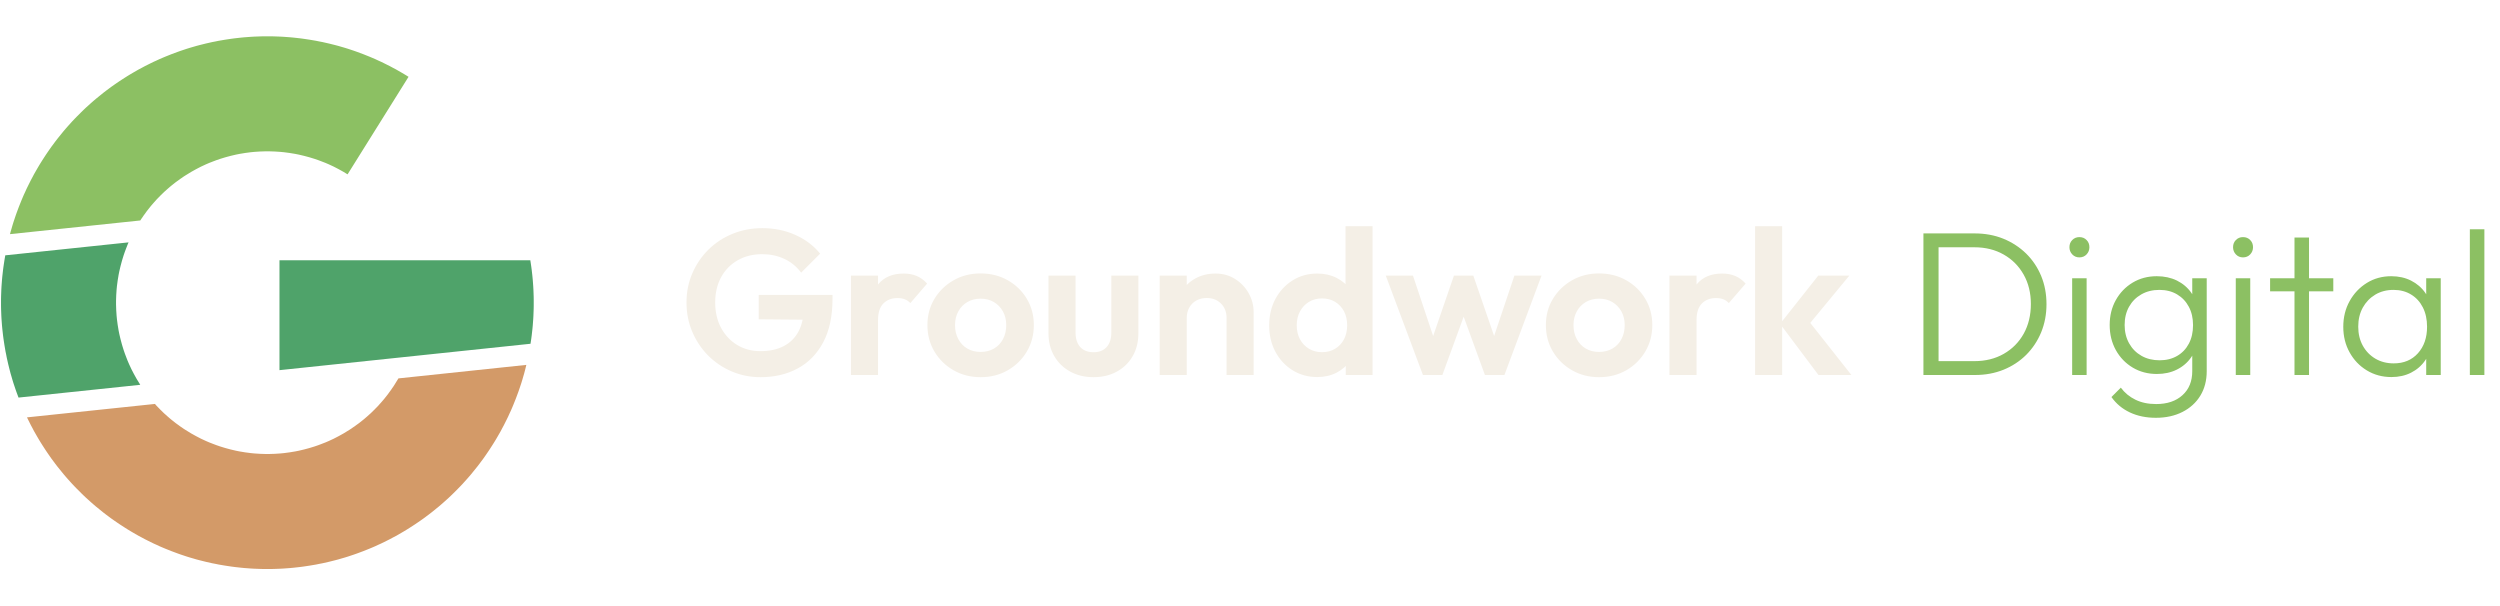
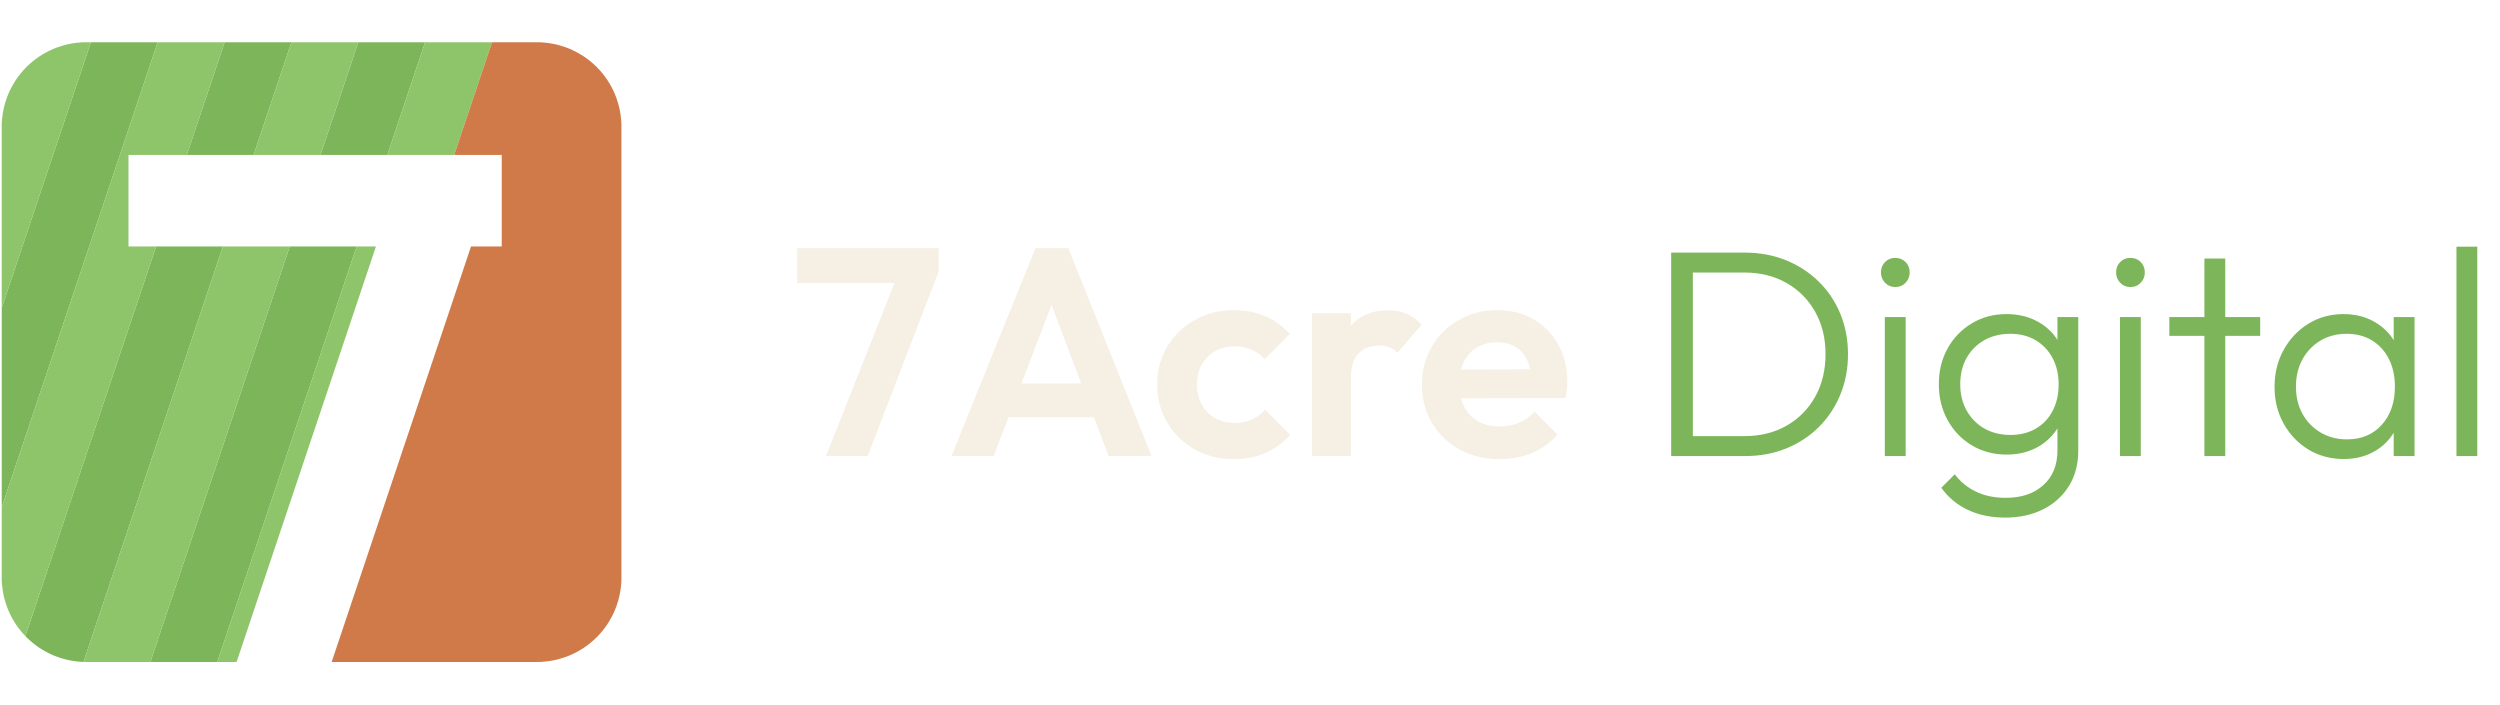
- <svg xmlns="http://www.w3.org/2000/svg" viewBox="0 0 412.66 100.00" width="413" height="100">
+ <svg xmlns="http://www.w3.org/2000/svg" viewBox="0 0 354.51 100.00" width="355" height="100">
  <g transform="translate(-6.00 0)">
-     <path fill="#8CC063" d="M29.04 36.37 L29.21 36.11 L29.39 35.86 L29.56 35.60 L29.74 35.36 L29.92 35.11 L30.10 34.86 L30.29 34.62 L30.48 34.38 L30.67 34.14 L30.87 33.90 L31.07 33.67 L31.27 33.44 L31.48 33.21 L31.68 32.98 L31.89 32.76 L32.11 32.54 L32.32 32.32 L32.54 32.11 L32.76 31.89 L32.98 31.68 L33.21 31.48 L33.44 31.27 L33.67 31.07 L33.90 30.87 L34.14 30.67 L34.38 30.48 L34.62 30.29 L34.86 30.10 L35.11 29.92 L35.36 29.74 L35.60 29.56 L35.86 29.39 L36.11 29.21 L36.37 29.04 L36.63 28.88 L36.89 28.72 L37.15 28.56 L37.41 28.40 L37.68 28.25 L37.95 28.10 L38.22 27.95 L38.49 27.81 L38.76 27.67 L39.03 27.53 L39.31 27.40 L39.59 27.27 L39.87 27.14 L40.15 27.02 L40.43 26.90 L40.72 26.79 L41.00 26.68 L41.29 26.57 L41.58 26.46 L41.87 26.36 L42.16 26.26 L42.45 26.17 L42.74 26.08 L43.04 25.99 L43.33 25.91 L43.63 25.83 L43.93 25.75 L44.22 25.68 L44.52 25.61 L44.82 25.54 L45.12 25.48 L45.42 25.42 L45.73 25.37 L46.03 25.32 L46.33 25.27 L46.64 25.23 L46.94 25.19 L47.24 25.15 L47.55 25.12 L47.86 25.09 L48.16 25.07 L48.47 25.05 L48.77 25.03 L49.08 25.02 L49.39 25.01 L49.69 25.00 L50.00 25.00 L50.31 25.00 L50.61 25.01 L50.92 25.02 L51.23 25.03 L51.53 25.05 L51.84 25.07 L52.14 25.09 L52.45 25.12 L52.76 25.15 L53.06 25.19 L53.36 25.23 L53.67 25.27 L53.97 25.32 L54.27 25.37 L54.58 25.42 L54.88 25.48 L55.18 25.54 L55.48 25.61 L55.78 25.68 L56.07 25.75 L56.37 25.83 L56.67 25.91 L56.96 25.99 L57.26 26.08 L57.55 26.17 L57.84 26.26 L58.13 26.36 L58.42 26.46 L58.71 26.57 L59.00 26.68 L59.28 26.79 L59.57 26.90 L59.85 27.02 L60.13 27.14 L60.41 27.27 L60.69 27.40 L60.97 27.53 L61.24 27.67 L61.51 27.81 L61.78 27.95 L62.05 28.10 L62.32 28.25 L62.59 28.40 L62.85 28.56 L63.11 28.72 L63.25 28.80 L73.32 12.69 L73.08 12.54 L72.62 12.26 L72.16 11.99 L71.69 11.72 L71.22 11.45 L70.74 11.20 L70.26 10.94 L69.78 10.70 L69.30 10.46 L68.81 10.22 L68.32 10.00 L67.83 9.77 L67.34 9.56 L66.84 9.35 L66.34 9.15 L65.84 8.95 L65.33 8.76 L64.82 8.57 L64.31 8.39 L63.80 8.22 L63.29 8.05 L62.77 7.89 L62.25 7.74 L61.74 7.59 L61.21 7.45 L60.69 7.32 L60.17 7.19 L59.64 7.07 L59.11 6.95 L58.58 6.85 L58.05 6.74 L57.52 6.65 L56.99 6.56 L56.46 6.48 L55.92 6.40 L55.39 6.33 L54.85 6.27 L54.31 6.21 L53.78 6.16 L53.24 6.12 L52.70 6.08 L52.16 6.05 L51.62 6.03 L51.08 6.01 L50.54 6.00 L50.00 6.00 L49.46 6.00 L48.92 6.01 L48.38 6.03 L47.84 6.05 L47.30 6.08 L46.76 6.12 L46.22 6.16 L45.69 6.21 L45.15 6.27 L44.61 6.33 L44.08 6.40 L43.54 6.48 L43.01 6.56 L42.48 6.65 L41.95 6.74 L41.42 6.85 L40.89 6.95 L40.36 7.07 L39.83 7.19 L39.31 7.32 L38.79 7.45 L38.26 7.59 L37.75 7.74 L37.23 7.89 L36.71 8.05 L36.20 8.22 L35.69 8.39 L35.18 8.57 L34.67 8.76 L34.16 8.95 L33.66 9.15 L33.16 9.35 L32.66 9.56 L32.17 9.77 L31.68 10.00 L31.19 10.22 L30.70 10.46 L30.22 10.70 L29.74 10.94 L29.26 11.20 L28.78 11.45 L28.31 11.72 L27.84 11.99 L27.38 12.26 L26.92 12.54 L26.46 12.83 L26.01 13.12 L25.55 13.42 L25.11 13.72 L24.66 14.03 L24.22 14.34 L23.79 14.66 L23.36 14.98 L22.93 15.31 L22.51 15.65 L22.09 15.99 L21.67 16.33 L21.26 16.68 L20.85 17.04 L20.45 17.40 L20.05 17.76 L19.66 18.13 L19.27 18.51 L18.89 18.89 L18.51 19.27 L18.13 19.66 L17.76 20.05 L17.40 20.45 L17.04 20.85 L16.68 21.26 L16.33 21.67 L15.99 22.09 L15.65 22.51 L15.31 22.93 L14.98 23.36 L14.66 23.79 L14.34 24.22 L14.03 24.66 L13.72 25.11 L13.42 25.55 L13.12 26.01 L12.83 26.46 L12.54 26.92 L12.26 27.38 L11.99 27.84 L11.72 28.31 L11.45 28.78 L11.20 29.26 L10.94 29.74 L10.70 30.22 L10.46 30.70 L10.22 31.19 L10.00 31.68 L9.77 32.17 L9.56 32.66 L9.35 33.16 L9.15 33.66 L8.95 34.16 L8.76 34.67 L8.57 35.18 L8.39 35.69 L8.22 36.20 L8.05 36.71 L7.89 37.23 L7.74 37.75 L7.59 38.26 L7.48 38.68 L29.01 36.42Z" />
-     <path fill="#4FA36A" d="M93.95 47.84 L93.92 47.30 L93.88 46.76 L93.84 46.22 L93.79 45.69 L93.76 45.40 L93.73 45.15 L93.67 44.61 L93.60 44.08 L93.52 43.54 L93.44 43.01 L93.44 43.00 L52.00 43.00 L52.00 61.15 L93.47 56.79 L93.52 56.46 L93.60 55.92 L93.67 55.39 L93.73 54.85 L93.79 54.31 L93.84 53.78 L93.88 53.24 L93.92 52.70 L93.95 52.16 L93.97 51.62 L93.99 51.08 L94.00 50.54 L94.00 50.00 L94.00 49.46 L93.99 48.92 L93.97 48.38ZM28.88 63.37 L28.72 63.11 L28.56 62.85 L28.40 62.59 L28.25 62.32 L28.10 62.05 L27.95 61.78 L27.81 61.51 L27.67 61.24 L27.53 60.97 L27.40 60.69 L27.27 60.41 L27.14 60.13 L27.02 59.85 L26.90 59.57 L26.79 59.28 L26.68 59.00 L26.57 58.71 L26.46 58.42 L26.36 58.13 L26.26 57.84 L26.17 57.55 L26.08 57.26 L25.99 56.96 L25.91 56.67 L25.83 56.37 L25.75 56.07 L25.68 55.78 L25.61 55.48 L25.54 55.18 L25.48 54.88 L25.42 54.58 L25.37 54.27 L25.32 53.97 L25.27 53.67 L25.23 53.36 L25.19 53.06 L25.15 52.76 L25.12 52.45 L25.09 52.14 L25.07 51.84 L25.05 51.53 L25.03 51.23 L25.02 50.92 L25.01 50.61 L25.00 50.31 L25.00 50.00 L25.00 49.69 L25.01 49.39 L25.02 49.08 L25.03 48.77 L25.05 48.47 L25.07 48.16 L25.09 47.86 L25.12 47.55 L25.15 47.24 L25.19 46.94 L25.23 46.64 L25.27 46.33 L25.32 46.03 L25.37 45.73 L25.42 45.42 L25.48 45.12 L25.54 44.82 L25.61 44.52 L25.68 44.22 L25.75 43.93 L25.83 43.63 L25.91 43.33 L25.99 43.04 L26.08 42.74 L26.17 42.45 L26.26 42.16 L26.36 41.87 L26.46 41.58 L26.57 41.29 L26.68 41.00 L26.79 40.72 L26.90 40.43 L27.02 40.15 L27.07 40.04 L6.70 42.18 L6.65 42.48 L6.56 43.01 L6.48 43.54 L6.40 44.08 L6.33 44.61 L6.27 45.15 L6.21 45.69 L6.16 46.22 L6.12 46.76 L6.08 47.30 L6.05 47.84 L6.03 48.38 L6.01 48.92 L6.00 49.46 L6.00 50.00 L6.00 50.54 L6.01 51.08 L6.03 51.62 L6.05 52.16 L6.08 52.70 L6.12 53.24 L6.16 53.78 L6.21 54.31 L6.27 54.85 L6.33 55.39 L6.40 55.92 L6.48 56.46 L6.56 56.99 L6.65 57.52 L6.74 58.05 L6.85 58.58 L6.95 59.11 L7.07 59.64 L7.19 60.17 L7.32 60.69 L7.45 61.21 L7.59 61.74 L7.74 62.25 L7.89 62.77 L8.05 63.29 L8.22 63.80 L8.39 64.31 L8.57 64.82 L8.76 65.33 L8.89 65.68 L29.00 63.57Z" />
-     <path fill="#D39A68" d="M71.60 62.59 L71.44 62.85 L71.28 63.11 L71.12 63.37 L70.96 63.63 L70.79 63.89 L70.61 64.14 L70.44 64.40 L70.26 64.64 L70.08 64.89 L69.90 65.14 L69.71 65.38 L69.52 65.62 L69.33 65.86 L69.13 66.10 L68.93 66.33 L68.73 66.56 L68.52 66.79 L68.32 67.02 L68.11 67.24 L67.89 67.46 L67.68 67.68 L67.46 67.89 L67.24 68.11 L67.02 68.32 L66.79 68.52 L66.56 68.73 L66.33 68.93 L66.10 69.13 L65.86 69.33 L65.62 69.52 L65.38 69.71 L65.14 69.90 L64.89 70.08 L64.64 70.26 L64.40 70.44 L64.14 70.61 L63.89 70.79 L63.63 70.96 L63.37 71.12 L63.11 71.28 L62.85 71.44 L62.59 71.60 L62.32 71.75 L62.05 71.90 L61.78 72.05 L61.51 72.19 L61.24 72.33 L60.97 72.47 L60.69 72.60 L60.41 72.73 L60.13 72.86 L59.85 72.98 L59.57 73.10 L59.28 73.21 L59.00 73.32 L58.71 73.43 L58.42 73.54 L58.13 73.64 L57.84 73.74 L57.55 73.83 L57.26 73.92 L56.96 74.01 L56.67 74.09 L56.37 74.17 L56.07 74.25 L55.78 74.32 L55.48 74.39 L55.18 74.46 L54.88 74.52 L54.58 74.58 L54.27 74.63 L53.97 74.68 L53.67 74.73 L53.36 74.77 L53.06 74.81 L52.76 74.85 L52.45 74.88 L52.14 74.91 L51.84 74.93 L51.53 74.95 L51.23 74.97 L50.92 74.98 L50.61 74.99 L50.31 75.00 L50.00 75.00 L49.69 75.00 L49.39 74.99 L49.08 74.98 L48.77 74.97 L48.47 74.95 L48.16 74.93 L47.86 74.91 L47.55 74.88 L47.24 74.85 L46.94 74.81 L46.64 74.77 L46.33 74.73 L46.03 74.68 L45.73 74.63 L45.42 74.58 L45.12 74.52 L44.82 74.46 L44.52 74.39 L44.22 74.32 L43.93 74.25 L43.63 74.17 L43.33 74.09 L43.04 74.01 L42.74 73.92 L42.45 73.83 L42.16 73.74 L41.87 73.64 L41.58 73.54 L41.29 73.43 L41.00 73.32 L40.72 73.21 L40.43 73.10 L40.15 72.98 L39.87 72.86 L39.59 72.73 L39.31 72.60 L39.03 72.47 L38.76 72.33 L38.49 72.19 L38.22 72.05 L37.95 71.90 L37.68 71.75 L37.41 71.60 L37.15 71.44 L36.89 71.28 L36.63 71.12 L36.37 70.96 L36.11 70.79 L35.86 70.61 L35.60 70.44 L35.36 70.26 L35.11 70.08 L34.86 69.90 L34.62 69.71 L34.38 69.52 L34.14 69.33 L33.90 69.13 L33.67 68.93 L33.44 68.73 L33.21 68.52 L32.98 68.32 L32.76 68.11 L32.54 67.89 L32.32 67.68 L32.11 67.46 L31.89 67.24 L31.68 67.02 L31.48 66.79 L31.43 66.73 L10.29 68.95 L10.46 69.30 L10.70 69.78 L10.94 70.26 L11.20 70.74 L11.45 71.22 L11.72 71.69 L11.99 72.16 L12.26 72.62 L12.54 73.08 L12.83 73.54 L13.12 73.99 L13.42 74.45 L13.72 74.89 L14.03 75.34 L14.34 75.78 L14.66 76.21 L14.98 76.64 L15.31 77.07 L15.65 77.49 L15.99 77.91 L16.33 78.33 L16.68 78.74 L17.04 79.15 L17.40 79.55 L17.76 79.95 L18.13 80.34 L18.51 80.73 L18.89 81.11 L19.27 81.49 L19.66 81.87 L20.05 82.24 L20.45 82.60 L20.85 82.96 L21.26 83.32 L21.67 83.67 L22.09 84.01 L22.51 84.35 L22.93 84.69 L23.36 85.02 L23.79 85.34 L24.22 85.66 L24.66 85.97 L25.11 86.28 L25.55 86.58 L26.01 86.88 L26.46 87.17 L26.92 87.46 L27.38 87.74 L27.84 88.01 L28.31 88.28 L28.78 88.55 L29.26 88.80 L29.74 89.06 L30.22 89.30 L30.70 89.54 L31.19 89.78 L31.68 90.00 L32.17 90.23 L32.66 90.44 L33.16 90.65 L33.66 90.85 L34.16 91.05 L34.67 91.24 L35.18 91.43 L35.69 91.61 L36.20 91.78 L36.71 91.95 L37.23 92.11 L37.75 92.26 L38.26 92.41 L38.79 92.55 L39.31 92.68 L39.83 92.81 L40.36 92.93 L40.89 93.05 L41.42 93.15 L41.95 93.26 L42.48 93.35 L43.01 93.44 L43.54 93.52 L44.08 93.60 L44.61 93.67 L45.15 93.73 L45.69 93.79 L46.22 93.84 L46.76 93.88 L47.30 93.92 L47.84 93.95 L48.38 93.97 L48.92 93.99 L49.46 94.00 L50.00 94.00 L50.54 94.00 L51.08 93.99 L51.62 93.97 L52.16 93.95 L52.70 93.92 L53.24 93.88 L53.78 93.84 L54.31 93.79 L54.85 93.73 L55.39 93.67 L55.92 93.60 L56.46 93.52 L56.99 93.44 L57.52 93.35 L58.05 93.26 L58.58 93.15 L59.11 93.05 L59.64 92.93 L60.17 92.81 L60.69 92.68 L61.21 92.55 L61.74 92.41 L62.25 92.26 L62.77 92.11 L63.29 91.95 L63.80 91.78 L64.31 91.61 L64.82 91.43 L65.33 91.24 L65.84 91.05 L66.34 90.85 L66.84 90.65 L67.34 90.44 L67.83 90.23 L68.32 90.00 L68.81 89.78 L69.30 89.54 L69.78 89.30 L70.26 89.06 L70.74 88.80 L71.22 88.55 L71.69 88.28 L72.16 88.01 L72.62 87.74 L73.08 87.46 L73.54 87.17 L73.99 86.88 L74.45 86.58 L74.89 86.28 L75.34 85.97 L75.78 85.66 L76.21 85.34 L76.64 85.02 L77.07 84.69 L77.49 84.35 L77.91 84.01 L78.33 83.67 L78.74 83.32 L79.15 82.96 L79.55 82.60 L79.95 82.24 L80.34 81.87 L80.73 81.49 L81.11 81.11 L81.49 80.73 L81.87 80.34 L82.24 79.95 L82.60 79.55 L82.96 79.15 L83.32 78.74 L83.67 78.33 L84.01 77.91 L84.35 77.49 L84.69 77.07 L85.02 76.64 L85.34 76.21 L85.66 75.78 L85.97 75.34 L86.28 74.89 L86.58 74.45 L86.88 73.99 L87.17 73.54 L87.46 73.08 L87.74 72.62 L88.01 72.16 L88.28 71.69 L88.55 71.22 L88.80 70.74 L89.06 70.26 L89.30 69.78 L89.54 69.30 L89.78 68.81 L90.00 68.32 L90.23 67.83 L90.44 67.34 L90.65 66.84 L90.85 66.34 L91.05 65.84 L91.24 65.33 L91.43 64.82 L91.61 64.31 L91.78 63.80 L91.95 63.29 L92.11 62.77 L92.26 62.25 L92.41 61.74 L92.55 61.21 L92.68 60.69 L92.78 60.28 L71.65 62.51Z" />
+     <path fill="#7DB65A" d="M6.00 72.04 L28.15 6.00 L18.66 6.00 L6.00 43.74ZM9.51 90.49 L9.94 90.89 L10.39 91.28 L10.85 91.64 L11.33 91.98 L11.83 92.29 L12.34 92.58 L12.87 92.85 L13.41 93.09 L13.96 93.30 L14.52 93.48 L15.08 93.64 L15.66 93.77 L16.24 93.87 L16.82 93.94 L17.41 93.99 L17.62 93.99 L37.41 35.00 L27.92 35.00 L9.36 90.32ZM36.61 94.00 L56.40 35.00 L46.90 35.00 L27.11 94.00ZM41.77 22.00 L47.14 6.00 L37.65 6.00 L32.28 22.00ZM60.76 22.00 L66.12 6.00 L56.63 6.00 L51.26 22.00Z" />
+     <path fill="#8EC46A" d="M16.82 6.06 L16.24 6.13 L15.66 6.23 L15.08 6.36 L14.52 6.52 L13.96 6.70 L13.41 6.91 L12.87 7.15 L12.34 7.42 L11.83 7.71 L11.33 8.02 L10.85 8.36 L10.39 8.72 L9.94 9.11 L9.51 9.51 L9.11 9.94 L8.72 10.39 L8.36 10.85 L8.02 11.33 L7.71 11.83 L7.42 12.34 L7.15 12.87 L6.91 13.41 L6.70 13.96 L6.52 14.52 L6.36 15.08 L6.23 15.66 L6.13 16.24 L6.06 16.82 L6.01 17.41 L6.00 18.00 L6.00 43.74 L18.66 6.00 L18.00 6.00 L17.41 6.01ZM6.00 82.00 L6.01 82.59 L6.06 83.18 L6.13 83.76 L6.23 84.34 L6.36 84.92 L6.52 85.48 L6.70 86.04 L6.91 86.59 L7.15 87.13 L7.42 87.66 L7.71 88.17 L8.02 88.67 L8.36 89.15 L8.72 89.61 L9.11 90.06 L9.36 90.32 L27.92 35.00 L24.00 35.00 L24.00 22.00 L32.28 22.00 L37.65 6.00 L28.15 6.00 L6.00 72.04ZM18.00 94.00 L27.11 94.00 L46.90 35.00 L37.41 35.00 L17.62 93.99ZM39.35 94.00 L59.14 35.00 L56.40 35.00 L36.61 94.00ZM51.26 22.00 L56.63 6.00 L47.14 6.00 L41.77 22.00ZM63.50 22.00 L70.25 22.00 L75.62 6.00 L66.12 6.00 L60.76 22.00Z" />
+     <path fill="#D07A4A" d="M93.94 16.82 L93.87 16.24 L93.77 15.66 L93.64 15.08 L93.48 14.52 L93.30 13.96 L93.09 13.41 L92.85 12.87 L92.58 12.34 L92.29 11.83 L91.98 11.33 L91.64 10.85 L91.28 10.39 L90.89 9.94 L90.49 9.51 L90.06 9.11 L89.61 8.72 L89.15 8.36 L88.67 8.02 L88.17 7.71 L87.66 7.42 L87.13 7.15 L86.59 6.91 L86.04 6.70 L85.48 6.52 L84.92 6.36 L84.34 6.23 L83.76 6.13 L83.18 6.06 L82.59 6.01 L82.00 6.00 L75.62 6.00 L70.25 22.00 L77.00 22.00 L77.00 35.00 L72.64 35.00 L52.85 94.00 L82.00 94.00 L82.59 93.99 L83.18 93.94 L83.76 93.87 L84.34 93.77 L84.92 93.64 L85.48 93.48 L86.04 93.30 L86.59 93.09 L87.13 92.85 L87.66 92.58 L88.17 92.29 L88.67 91.98 L89.15 91.64 L89.61 91.28 L90.06 90.89 L90.49 90.49 L90.89 90.06 L91.28 89.61 L91.64 89.15 L91.98 88.67 L92.29 88.17 L92.58 87.66 L92.85 87.13 L93.09 86.59 L93.30 86.04 L93.48 85.48 L93.64 84.92 L93.77 84.34 L93.87 83.76 L93.94 83.18 L93.99 82.59 L94.00 82.00 L94.00 18.00 L93.99 17.41Z" />
  </g>
-   <path fill="#F4EFE6" d="M125.48 62.31Q122.94 62.31 120.71 61.36Q118.48 60.41 116.81 58.73Q115.14 57.04 114.19 54.80Q113.24 52.56 113.24 49.97Q113.24 47.38 114.20 45.16Q115.16 42.93 116.86 41.24Q118.56 39.56 120.84 38.63Q123.13 37.69 125.76 37.69Q128.72 37.69 131.20 38.80Q133.68 39.90 135.32 41.90L132.18 45.04Q131.07 43.55 129.41 42.77Q127.74 41.99 125.74 41.99Q123.45 41.99 121.69 43.00Q119.94 44.00 118.96 45.79Q117.98 47.59 117.98 49.97Q117.98 52.35 118.95 54.16Q119.93 55.97 121.61 56.99Q123.30 58.01 125.46 58.01Q127.70 58.01 129.30 57.18Q130.90 56.35 131.76 54.73Q132.61 53.11 132.61 50.77L135.61 52.84L125.17 52.75L125.17 48.72L137.36 48.72L137.36 49.38Q137.36 53.66 135.83 56.54Q134.30 59.42 131.62 60.86Q128.95 62.31 125.48 62.31ZM140.41 61.95L140.41 45.53L144.88 45.53L144.88 61.95L140.41 61.95ZM144.88 52.88L143.14 51.71Q143.46 48.71 144.92 46.95Q146.38 45.19 149.12 45.19Q150.33 45.19 151.27 45.59Q152.22 45.99 152.99 46.85L150.22 50.07Q149.82 49.64 149.30 49.44Q148.78 49.24 148.09 49.24Q146.66 49.24 145.77 50.13Q144.88 51.02 144.88 52.88ZM161.83 62.31Q159.35 62.31 157.36 61.17Q155.37 60.03 154.20 58.08Q153.04 56.12 153.04 53.71Q153.04 51.29 154.20 49.37Q155.36 47.45 157.35 46.31Q159.34 45.17 161.82 45.17Q164.32 45.17 166.31 46.30Q168.30 47.42 169.46 49.36Q170.62 51.29 170.62 53.71Q170.62 56.12 169.46 58.08Q168.30 60.03 166.31 61.17Q164.33 62.31 161.83 62.31ZM161.82 58.14Q163.08 58.14 164.04 57.58Q165.00 57.02 165.53 56.01Q166.06 55.01 166.06 53.71Q166.06 52.42 165.51 51.44Q164.96 50.46 164.02 49.90Q163.08 49.34 161.82 49.34Q160.59 49.34 159.63 49.90Q158.67 50.47 158.14 51.45Q157.60 52.43 157.60 53.72Q157.60 55.01 158.14 56.01Q158.67 57.02 159.63 57.58Q160.59 58.14 161.82 58.14ZM180.47 62.31Q178.31 62.31 176.62 61.38Q174.93 60.45 173.99 58.82Q173.04 57.19 173.04 55.06L173.04 45.53L177.51 45.53L177.51 54.95Q177.51 55.97 177.86 56.69Q178.20 57.42 178.88 57.81Q179.55 58.19 180.48 58.19Q181.87 58.19 182.64 57.34Q183.42 56.49 183.42 54.95L183.42 45.53L187.89 45.53L187.89 55.06Q187.89 57.22 186.94 58.85Q186.00 60.48 184.33 61.39Q182.66 62.31 180.47 62.31ZM202.46 61.95L202.46 52.54Q202.46 51.07 201.54 50.15Q200.62 49.23 199.19 49.23Q198.22 49.23 197.47 49.64Q196.72 50.06 196.30 50.81Q195.88 51.56 195.88 52.54L194.14 51.64Q194.14 49.73 194.97 48.28Q195.81 46.83 197.29 46.01Q198.76 45.19 200.63 45.19Q202.45 45.19 203.87 46.09Q205.30 46.99 206.11 48.44Q206.93 49.90 206.93 51.55L206.93 61.95L202.46 61.95ZM191.41 61.95L191.41 45.53L195.88 45.53L195.88 61.95L191.41 61.95ZM217.45 62.29Q215.17 62.29 213.37 61.17Q211.57 60.05 210.53 58.12Q209.50 56.19 209.50 53.76Q209.50 51.31 210.53 49.38Q211.57 47.45 213.37 46.32Q215.16 45.19 217.45 45.19Q219.23 45.19 220.64 45.91Q222.06 46.63 222.93 47.90Q223.80 49.17 223.86 50.78L223.86 56.61Q223.80 58.23 222.94 59.52Q222.08 60.80 220.66 61.55Q219.23 62.29 217.45 62.29ZM218.22 58.18Q219.47 58.18 220.40 57.61Q221.33 57.05 221.86 56.05Q222.38 55.05 222.38 53.74Q222.38 52.42 221.86 51.43Q221.33 50.44 220.40 49.87Q219.47 49.30 218.24 49.30Q217.00 49.30 216.07 49.87Q215.13 50.44 214.59 51.44Q214.05 52.44 214.05 53.74Q214.05 55.04 214.58 56.04Q215.12 57.04 216.07 57.61Q217.01 58.18 218.22 58.18ZM226.58 61.95L222.15 61.95L222.15 57.54L222.87 53.54L222.11 49.57L222.11 37.37L226.58 37.37L226.58 61.95ZM234.90 61.95L228.76 45.53L233.25 45.53L237.24 57.47L235.90 57.51L240.02 45.53L243.22 45.53L247.35 57.51L246.00 57.47L250.01 45.53L254.49 45.53L248.36 61.95L245.14 61.95L241.00 50.59L242.26 50.59L238.11 61.95L234.90 61.95ZM264.00 62.31Q261.52 62.31 259.53 61.17Q257.54 60.03 256.37 58.08Q255.21 56.12 255.21 53.71Q255.21 51.29 256.37 49.37Q257.53 47.45 259.52 46.31Q261.51 45.17 263.99 45.17Q266.49 45.17 268.48 46.30Q270.47 47.42 271.63 49.36Q272.79 51.29 272.79 53.71Q272.79 56.12 271.63 58.08Q270.47 60.03 268.49 61.17Q266.50 62.31 264.00 62.31ZM263.99 58.14Q265.25 58.14 266.21 57.58Q267.17 57.02 267.70 56.01Q268.23 55.01 268.23 53.71Q268.23 52.42 267.68 51.44Q267.13 50.46 266.19 49.90Q265.25 49.34 263.99 49.34Q262.76 49.34 261.80 49.90Q260.84 50.47 260.31 51.45Q259.77 52.43 259.77 53.72Q259.77 55.01 260.31 56.01Q260.84 57.02 261.80 57.58Q262.76 58.14 263.99 58.14ZM275.62 61.95L275.62 45.53L280.10 45.53L280.10 61.95L275.62 61.95ZM280.10 52.88L278.35 51.71Q278.68 48.71 280.14 46.95Q281.60 45.19 284.34 45.19Q285.54 45.19 286.49 45.59Q287.44 45.99 288.21 46.85L285.43 50.07Q285.04 49.64 284.52 49.44Q284.00 49.24 283.31 49.24Q281.88 49.24 280.99 50.13Q280.10 51.02 280.10 52.88ZM300.24 61.95L293.90 53.50L300.21 45.53L305.34 45.53L297.93 54.50L298.10 52.35L305.68 61.95L300.24 61.95ZM289.77 61.95L289.77 37.37L294.24 37.37L294.24 61.95L289.77 61.95Z" />
-   <path fill="#8CC063" d="M319.11 61.95L319.11 59.66L326.00 59.66Q328.75 59.66 330.86 58.45Q332.97 57.24 334.15 55.12Q335.33 52.99 335.33 50.22Q335.33 47.48 334.14 45.37Q332.95 43.25 330.84 42.05Q328.73 40.85 326.00 40.85L319.18 40.85L319.18 38.56L326.05 38.56Q328.61 38.56 330.77 39.43Q332.93 40.31 334.54 41.88Q336.14 43.45 337.03 45.59Q337.91 47.72 337.91 50.25Q337.91 52.75 337.03 54.90Q336.14 57.04 334.56 58.62Q332.97 60.20 330.81 61.08Q328.65 61.95 326.12 61.95L319.11 61.95ZM317.58 61.95L317.58 38.56L320.08 38.56L320.08 61.95L317.58 61.95ZM342.15 61.95L342.15 45.97L344.54 45.97L344.54 61.95L342.15 61.95ZM343.34 42.52Q342.64 42.52 342.17 42.03Q341.70 41.53 341.70 40.84Q341.70 40.12 342.17 39.65Q342.64 39.17 343.34 39.17Q344.07 39.17 344.53 39.65Q345.00 40.12 345.00 40.84Q345.00 41.53 344.53 42.03Q344.07 42.52 343.34 42.52ZM355.98 69.02Q353.57 69.02 351.68 68.13Q349.80 67.24 348.64 65.59L350.19 64.04Q351.14 65.32 352.60 66.03Q354.06 66.75 356.03 66.75Q358.77 66.75 360.38 65.28Q361.99 63.82 361.99 61.32L361.99 57.33L362.46 53.69L361.99 50.09L361.99 45.97L364.38 45.97L364.38 61.32Q364.38 63.63 363.33 65.36Q362.27 67.09 360.38 68.05Q358.48 69.02 355.98 69.02ZM356.15 61.78Q353.93 61.78 352.16 60.73Q350.39 59.67 349.37 57.84Q348.35 56.00 348.35 53.69Q348.35 51.39 349.36 49.58Q350.37 47.76 352.14 46.69Q353.91 45.63 356.12 45.63Q357.99 45.63 359.46 46.35Q360.93 47.08 361.84 48.38Q362.75 49.68 362.94 51.45L362.94 55.98Q362.73 57.72 361.81 59.03Q360.90 60.34 359.44 61.06Q357.99 61.78 356.15 61.78ZM356.60 59.52Q358.25 59.52 359.49 58.80Q360.74 58.08 361.43 56.77Q362.12 55.46 362.12 53.71Q362.12 51.97 361.42 50.67Q360.73 49.37 359.48 48.63Q358.23 47.89 356.56 47.89Q354.88 47.89 353.58 48.63Q352.28 49.37 351.55 50.67Q350.82 51.97 350.82 53.69Q350.82 55.39 351.56 56.72Q352.30 58.04 353.60 58.78Q354.90 59.52 356.60 59.52ZM369.18 61.95L369.18 45.97L371.57 45.97L371.57 61.95L369.18 61.95ZM370.37 42.52Q369.67 42.52 369.20 42.03Q368.73 41.53 368.73 40.84Q368.73 40.12 369.20 39.65Q369.67 39.17 370.37 39.17Q371.10 39.17 371.56 39.65Q372.03 40.12 372.03 40.84Q372.03 41.53 371.56 42.03Q371.10 42.52 370.37 42.52ZM378.88 61.95L378.88 39.24L381.28 39.24L381.28 61.95L378.88 61.95ZM374.85 48.13L374.85 45.97L385.29 45.97L385.29 48.13L374.85 48.13ZM394.90 62.29Q392.64 62.29 390.83 61.19Q389.03 60.10 387.99 58.22Q386.94 56.34 386.94 53.99Q386.94 51.63 387.99 49.74Q389.03 47.86 390.83 46.74Q392.62 45.63 394.86 45.63Q396.70 45.63 398.14 46.36Q399.59 47.09 400.50 48.40Q401.41 49.71 401.59 51.45L401.59 56.46Q401.39 58.19 400.49 59.51Q399.59 60.83 398.15 61.56Q396.72 62.29 394.90 62.29ZM395.27 60.03Q397.77 60.03 399.27 58.36Q400.78 56.68 400.78 53.98Q400.78 52.16 400.09 50.79Q399.40 49.42 398.15 48.66Q396.90 47.89 395.24 47.89Q393.54 47.89 392.23 48.67Q390.92 49.46 390.16 50.82Q389.41 52.19 389.41 53.96Q389.41 55.73 390.16 57.10Q390.92 58.47 392.24 59.25Q393.57 60.03 395.27 60.03ZM400.64 61.95L400.64 57.67L401.12 53.74L400.64 49.88L400.64 45.97L403.04 45.97L403.04 61.95L400.64 61.95ZM407.85 61.95L407.85 37.88L410.25 37.88L410.25 61.95L407.85 61.95Z" />
+   <path fill="#F5EFE4" d="M117.04 64.76L127.42 38.57L133.04 38.57L122.96 64.76L117.04 64.76ZM112.96 40.20L112.96 35.24L133.04 35.24L133.04 38.57L130.91 40.20L112.96 40.20ZM134.87 64.76L146.79 35.24L151.45 35.24L163.27 64.76L157.18 64.76L148.04 40.55L150.12 40.55L140.85 64.76L134.87 64.76ZM141.19 59.25L141.19 54.46L157.06 54.46L157.06 59.25L141.19 59.25ZM174.98 65.20Q171.90 65.20 169.42 63.82Q166.94 62.43 165.51 60.02Q164.08 57.61 164.08 54.63Q164.08 51.61 165.51 49.21Q166.95 46.82 169.44 45.43Q171.92 44.04 175.01 44.04Q177.38 44.04 179.40 44.90Q181.42 45.77 182.91 47.42L179.35 51.01Q178.55 50.09 177.45 49.64Q176.35 49.18 175.01 49.18Q173.47 49.18 172.27 49.87Q171.07 50.57 170.40 51.77Q169.72 52.98 169.72 54.61Q169.72 56.21 170.40 57.43Q171.07 58.66 172.28 59.36Q173.48 60.06 175.01 60.06Q176.39 60.06 177.49 59.58Q178.60 59.10 179.40 58.17L182.96 61.76Q181.44 63.44 179.42 64.32Q177.39 65.20 174.98 65.20ZM186.07 64.76L186.07 44.48L191.59 44.48L191.59 64.76L186.07 64.76ZM191.59 53.56L189.44 52.11Q189.84 48.40 191.64 46.23Q193.45 44.06 196.83 44.06Q198.32 44.06 199.49 44.55Q200.66 45.04 201.61 46.12L198.18 50.08Q197.70 49.56 197.05 49.31Q196.41 49.07 195.56 49.07Q193.79 49.07 192.69 50.17Q191.59 51.27 191.59 53.56ZM212.71 65.20Q209.53 65.20 207.04 63.84Q204.55 62.47 203.11 60.06Q201.67 57.65 201.67 54.62Q201.67 51.60 203.08 49.21Q204.49 46.82 206.93 45.43Q209.36 44.04 212.35 44.04Q215.27 44.04 217.51 45.34Q219.75 46.65 221.03 48.94Q222.31 51.23 222.31 54.16Q222.31 54.69 222.25 55.26Q222.19 55.83 222.04 56.53L204.97 56.56L204.97 52.47L219.48 52.44L217.23 54.13Q217.17 52.32 216.60 51.11Q216.02 49.90 214.96 49.25Q213.89 48.61 212.33 48.61Q210.69 48.61 209.48 49.34Q208.27 50.06 207.62 51.38Q206.96 52.70 206.96 54.54Q206.96 56.38 207.66 57.74Q208.36 59.10 209.65 59.83Q210.94 60.56 212.67 60.56Q214.21 60.56 215.48 60.03Q216.75 59.50 217.67 58.45L220.91 61.71Q219.41 63.44 217.29 64.32Q215.17 65.20 212.71 65.20Z" />
+   <path fill="#7DB65A" d="M238.95 64.76L238.95 61.93L247.45 61.93Q250.85 61.93 253.46 60.44Q256.06 58.95 257.52 56.32Q258.98 53.70 258.98 50.27Q258.98 46.89 257.51 44.28Q256.04 41.66 253.44 40.18Q250.83 38.70 247.45 38.70L239.03 38.70L239.03 35.87L247.51 35.87Q250.68 35.87 253.35 36.95Q256.02 38.03 258.00 39.97Q259.99 41.92 261.08 44.55Q262.17 47.19 262.17 50.32Q262.17 53.40 261.08 56.05Q259.99 58.69 258.02 60.65Q256.06 62.60 253.39 63.68Q250.73 64.76 247.60 64.76L238.95 64.76ZM237.06 64.76L237.06 35.87L240.14 35.87L240.14 64.76L237.06 64.76ZM267.40 64.76L267.40 45.02L270.36 45.02L270.36 64.76L267.40 64.76ZM268.87 40.76Q268.01 40.76 267.43 40.15Q266.85 39.54 266.85 38.68Q266.85 37.80 267.43 37.21Q268.01 36.62 268.87 36.62Q269.77 36.62 270.35 37.21Q270.93 37.80 270.93 38.68Q270.93 39.54 270.35 40.15Q269.77 40.76 268.87 40.76ZM284.49 73.50Q281.51 73.50 279.18 72.40Q276.85 71.29 275.42 69.26L277.33 67.35Q278.51 68.92 280.32 69.80Q282.12 70.69 284.56 70.69Q287.94 70.69 289.92 68.88Q291.91 67.07 291.91 63.99L291.91 59.05L292.50 54.56L291.91 50.11L291.91 45.02L294.87 45.02L294.87 63.99Q294.87 66.84 293.57 68.97Q292.26 71.11 289.92 72.30Q287.58 73.50 284.49 73.50ZM284.70 64.55Q281.95 64.55 279.77 63.25Q277.59 61.95 276.33 59.68Q275.07 57.41 275.07 54.56Q275.07 51.72 276.31 49.48Q277.56 47.23 279.75 45.92Q281.93 44.60 284.66 44.60Q286.97 44.60 288.79 45.50Q290.61 46.39 291.73 47.99Q292.85 49.60 293.08 51.79L293.08 57.39Q292.83 59.53 291.70 61.15Q290.56 62.77 288.77 63.66Q286.97 64.55 284.70 64.55ZM285.25 61.76Q287.29 61.76 288.83 60.87Q290.37 59.98 291.22 58.36Q292.08 56.74 292.08 54.58Q292.08 52.44 291.21 50.83Q290.35 49.22 288.81 48.31Q287.27 47.40 285.21 47.40Q283.13 47.40 281.52 48.31Q279.92 49.22 279.01 50.83Q278.11 52.44 278.11 54.56Q278.11 56.66 279.02 58.30Q279.94 59.93 281.54 60.85Q283.15 61.76 285.25 61.76ZM300.79 64.76L300.79 45.02L303.75 45.02L303.75 64.76L300.79 64.76ZM302.26 40.76Q301.40 40.76 300.82 40.15Q300.24 39.54 300.24 38.68Q300.24 37.80 300.82 37.21Q301.40 36.62 302.26 36.62Q303.16 36.62 303.74 37.21Q304.32 37.80 304.32 38.68Q304.32 39.54 303.74 40.15Q303.16 40.76 302.26 40.76ZM312.78 64.76L312.78 36.71L315.74 36.71L315.74 64.76L312.78 64.76ZM307.80 47.69L307.80 45.02L320.70 45.02L320.70 47.69L307.80 47.69ZM332.56 65.18Q329.77 65.18 327.54 63.83Q325.32 62.47 324.03 60.15Q322.74 57.83 322.74 54.94Q322.74 52.02 324.03 49.69Q325.32 47.35 327.53 45.98Q329.75 44.60 332.52 44.60Q334.79 44.60 336.57 45.51Q338.36 46.41 339.48 48.03Q340.61 49.64 340.84 51.79L340.84 57.98Q340.59 60.12 339.47 61.75Q338.36 63.38 336.58 64.28Q334.81 65.18 332.56 65.18ZM333.03 62.39Q336.11 62.39 337.97 60.32Q339.83 58.25 339.83 54.91Q339.83 52.67 338.98 50.98Q338.13 49.29 336.58 48.34Q335.04 47.40 332.98 47.40Q330.88 47.40 329.27 48.36Q327.65 49.33 326.71 51.02Q325.78 52.71 325.78 54.89Q325.78 57.08 326.71 58.77Q327.65 60.46 329.29 61.42Q330.93 62.39 333.03 62.39ZM339.66 64.76L339.66 59.47L340.25 54.62L339.66 49.85L339.66 45.02L342.62 45.02L342.62 64.76L339.66 64.76ZM348.57 64.76L348.57 35.03L351.53 35.03L351.53 64.76L348.57 64.76Z" />
</svg>
